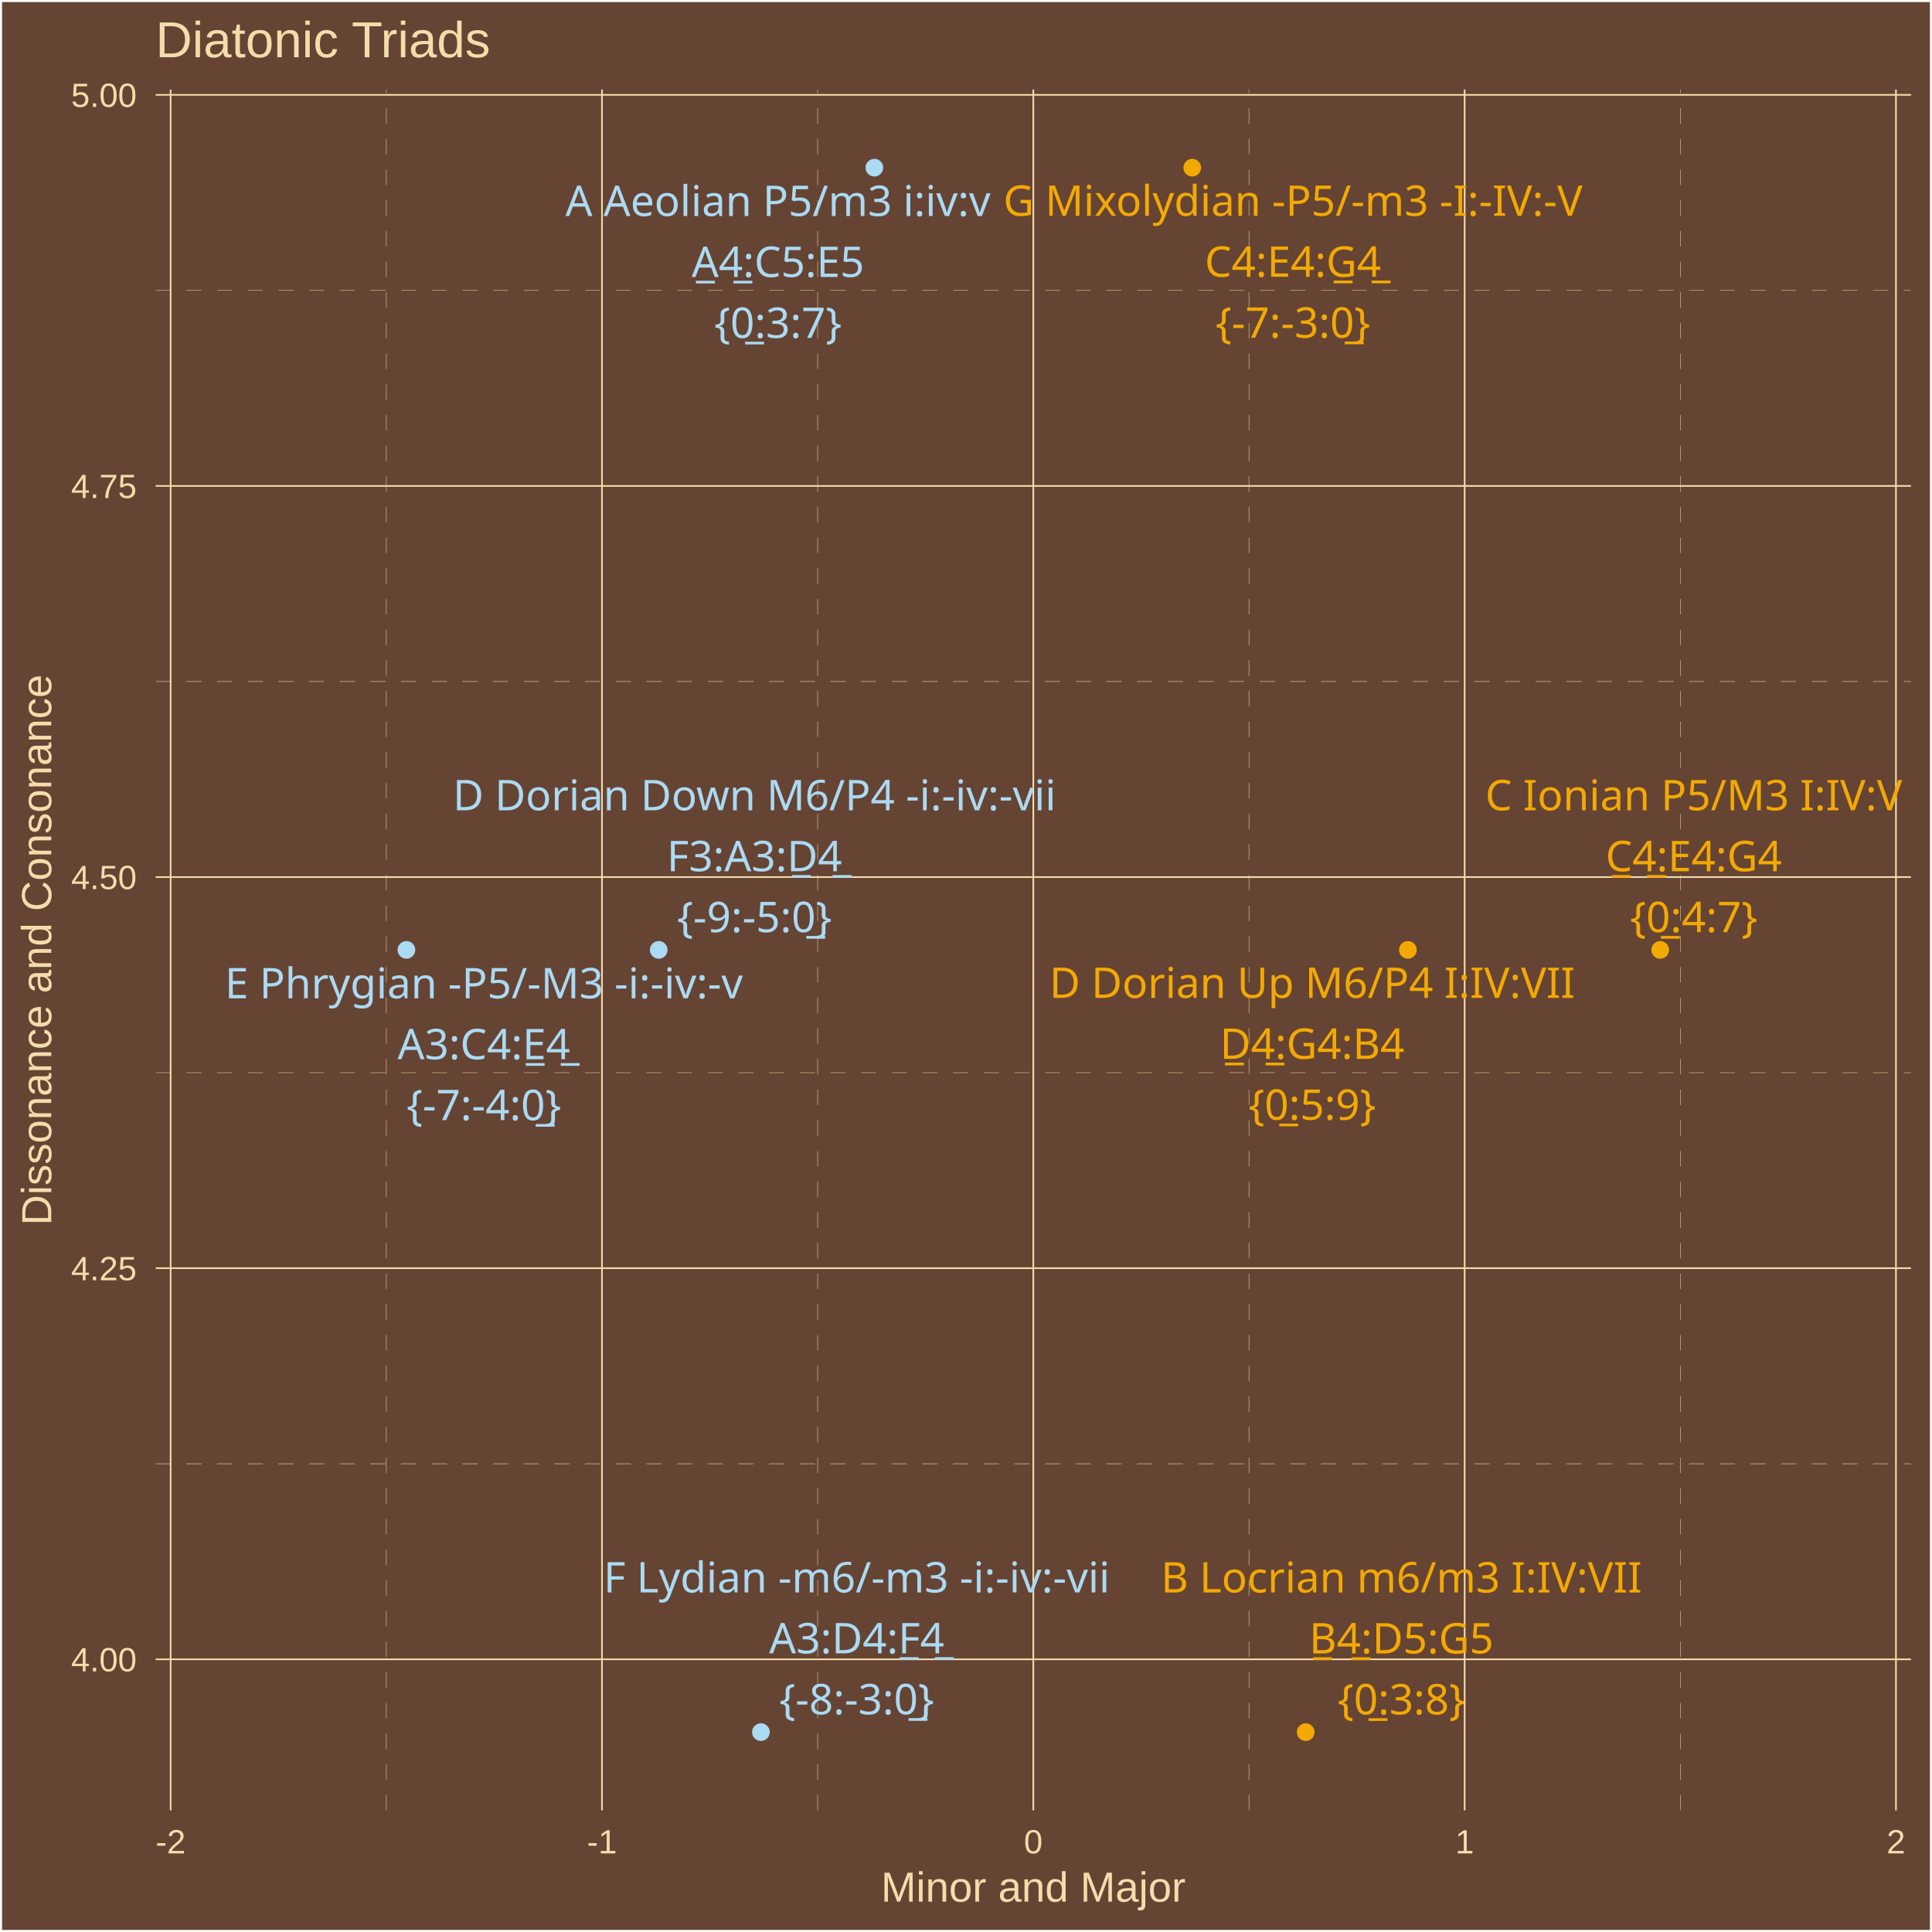
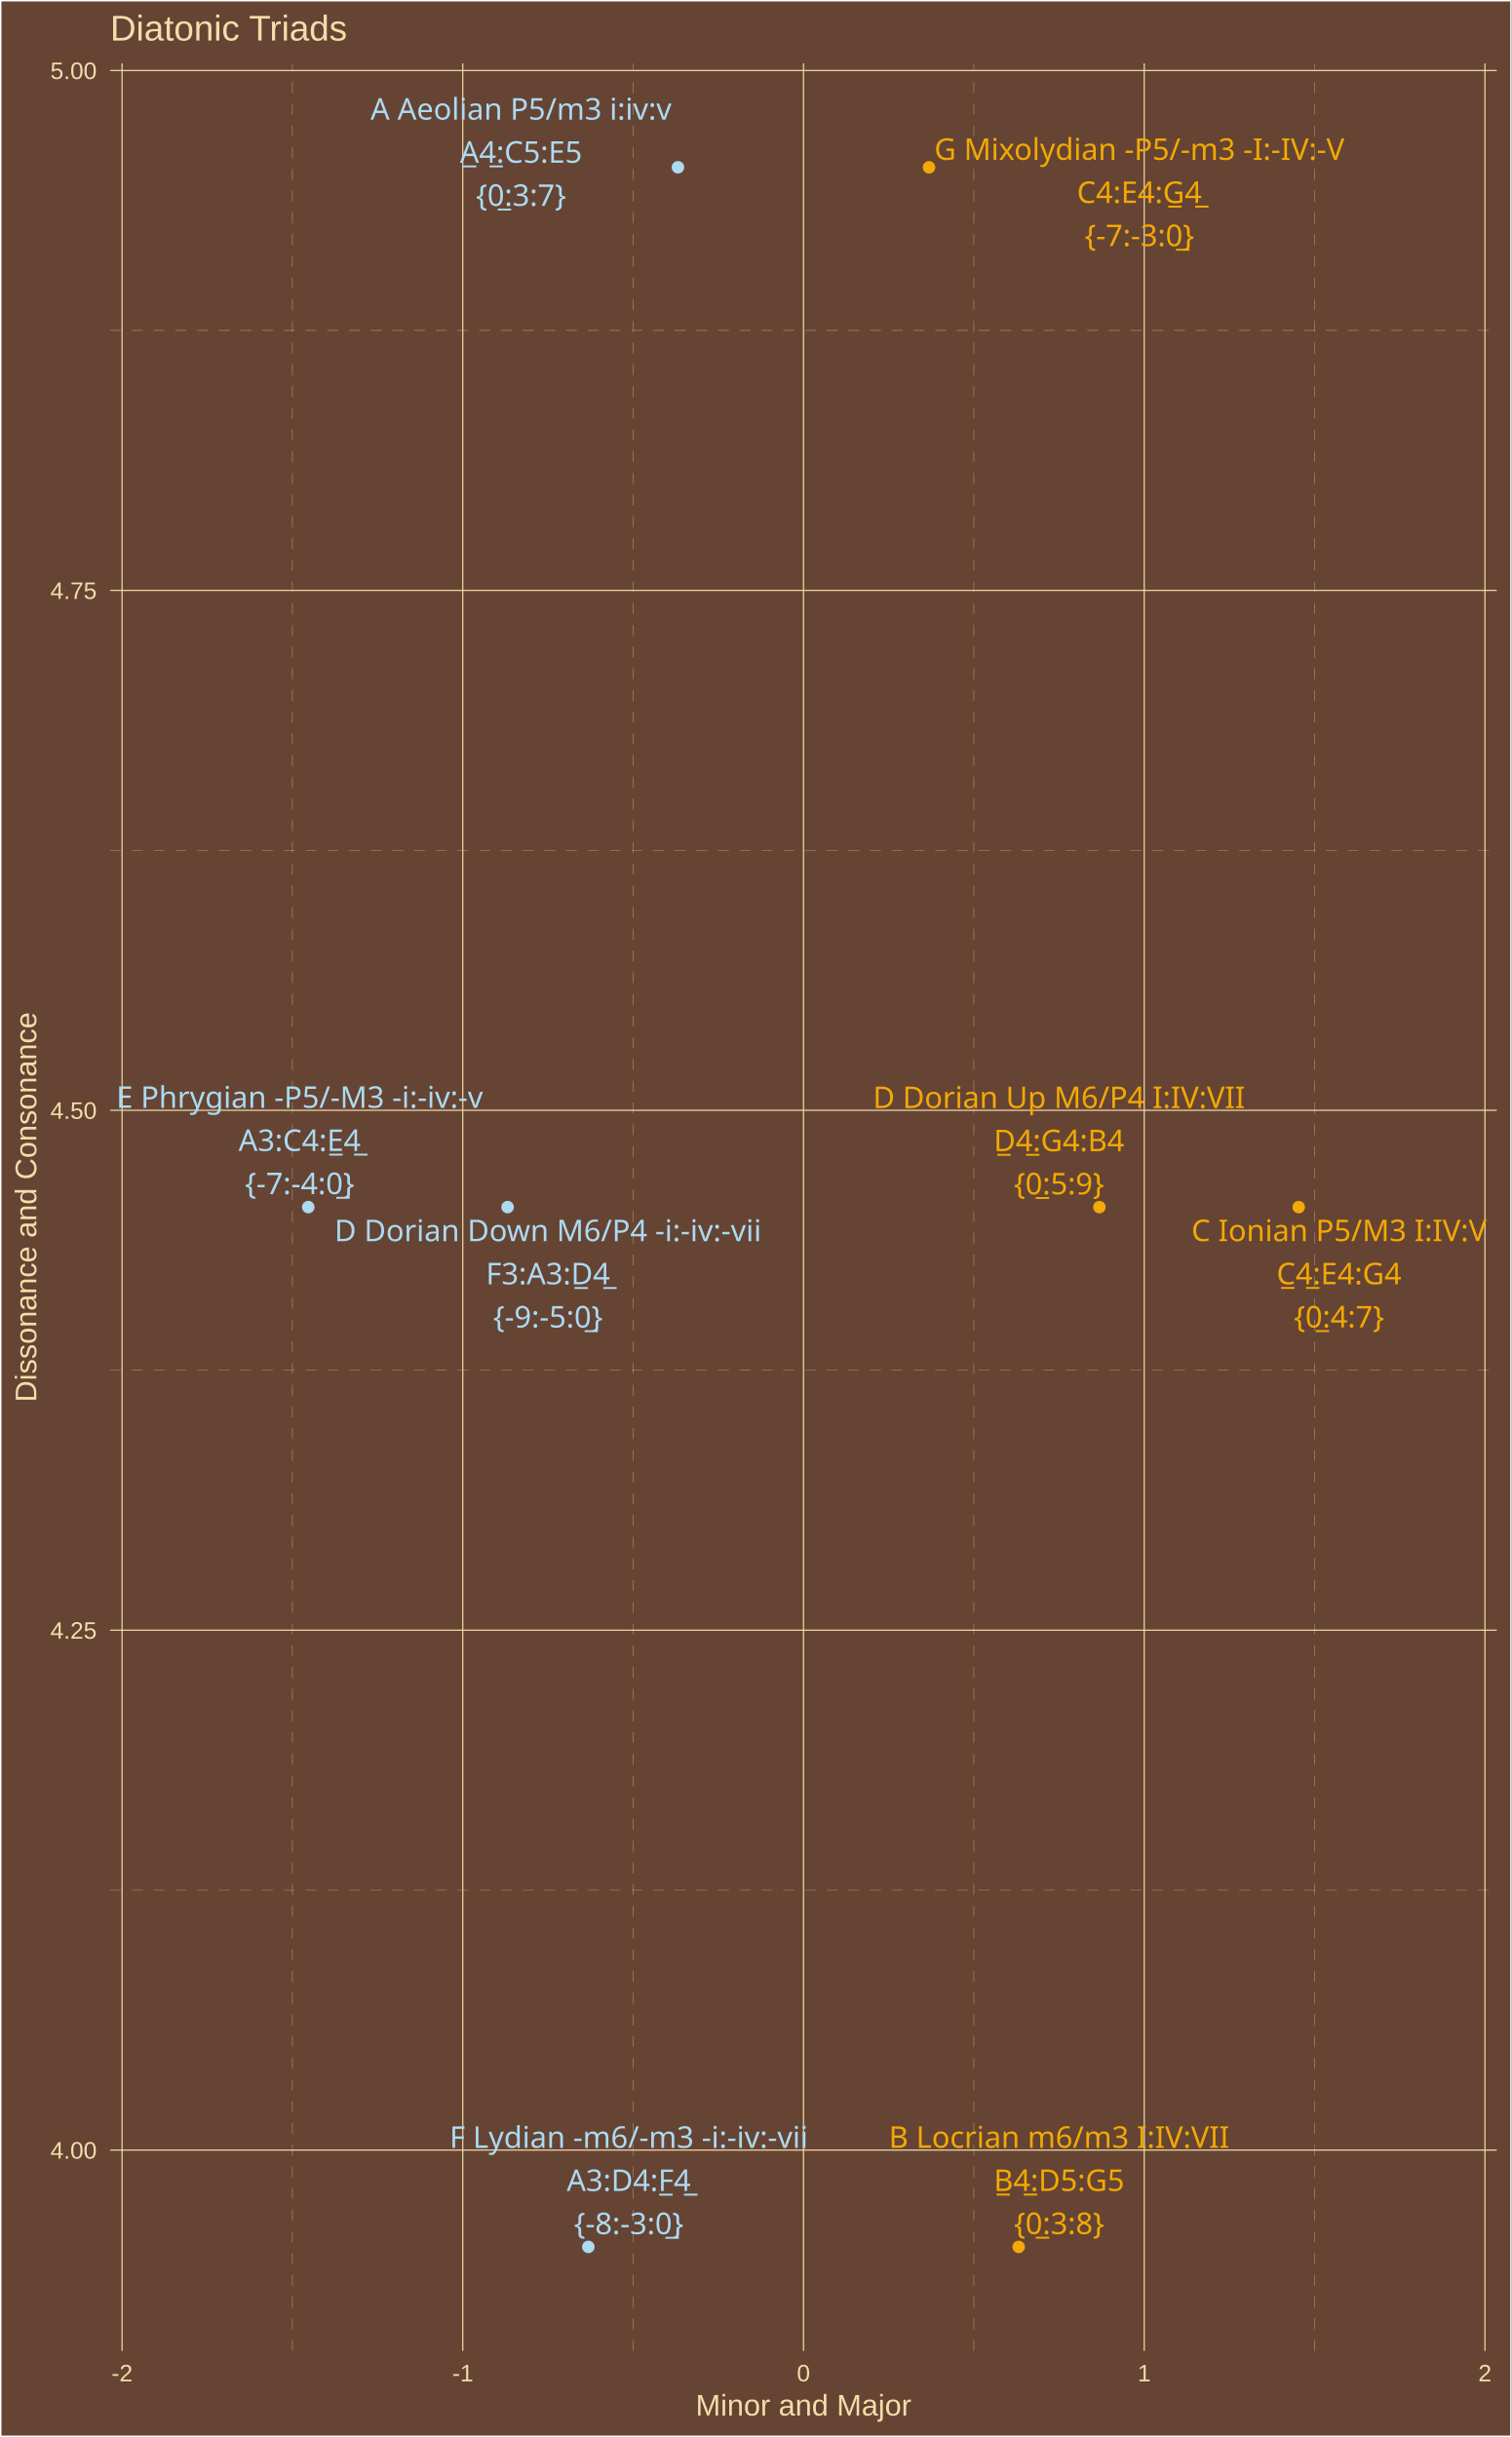
- <svg xmlns="http://www.w3.org/2000/svg" class="svglite" width="504.00pt" height="504.00pt" viewBox="0 0 504.00 504.00">
+ <svg xmlns="http://www.w3.org/2000/svg" class="svglite" width="557.00pt" height="898.00pt" viewBox="0 0 557.00 898.00">
  <defs>
    <style type="text/css">
    .svglite line, .svglite polyline, .svglite polygon, .svglite path, .svglite rect, .svglite circle {
      fill: none;
      stroke: #000000;
      stroke-linecap: round;
      stroke-linejoin: round;
      stroke-miterlimit: 10.00;
    }
    .svglite text {
      white-space: pre;
    }
  </style>
  </defs>
  <rect width="100%" height="100%" style="stroke: none; fill: #664433;" />
  <defs>
-     <clipPath id="cpMC4wMHw1MDQuMDB8MC4wMHw1MDQuMDA=">
-       <rect x="0.00" y="0.00" width="504.00" height="504.00" />
+     <clipPath id="cpMC4wMHw1NTcuMDB8MC4wMHw4OTguMDA=">
+       <rect x="0.00" y="0.00" width="557.00" height="898.00" />
    </clipPath>
  </defs>
-   <g clip-path="url(#cpMC4wMHw1MDQuMDB8MC4wMHw1MDQuMDA=)">
-     <rect x="0.00" y="-0" width="504.00" height="504.00" style="stroke-width: 1.07; stroke: #FFFFFF; fill: #664433;" />
+   <g clip-path="url(#cpMC4wMHw1NTcuMDB8MC4wMHw4OTguMDA=)">
+     <rect x="0.00" y="0.00" width="557.00" height="898.00" style="stroke-width: 1.07; stroke: #FFFFFF; fill: #664433;" />
  </g>
  <defs>
-     <clipPath id="cpNDAuNjB8NDk4LjUyfDIzLjM0fDQ3Mi4yNw==">
-       <rect x="40.60" y="23.34" width="457.92" height="448.93" />
+     <clipPath id="cpNDAuNjB8NTUxLjUyfDIzLjM0fDg2Ni4yNw==">
+       <rect x="40.60" y="23.34" width="510.92" height="842.93" />
    </clipPath>
  </defs>
-   <g clip-path="url(#cpNDAuNjB8NDk4LjUyfDIzLjM0fDQ3Mi4yNw==)">
-     <rect x="40.60" y="23.34" width="457.92" height="448.93" style="stroke-width: 1.07; stroke: none; fill: #664433;" />
-     <polyline points="40.60,381.85 498.52,381.85 " style="stroke-width: 0.11; stroke: #F3DDAB; stroke-dasharray: 4.00,4.00; stroke-linecap: butt;" />
-     <polyline points="40.60,279.82 498.52,279.82 " style="stroke-width: 0.11; stroke: #F3DDAB; stroke-dasharray: 4.00,4.00; stroke-linecap: butt;" />
-     <polyline points="40.60,177.79 498.52,177.79 " style="stroke-width: 0.11; stroke: #F3DDAB; stroke-dasharray: 4.00,4.00; stroke-linecap: butt;" />
-     <polyline points="40.60,75.76 498.52,75.76 " style="stroke-width: 0.11; stroke: #F3DDAB; stroke-dasharray: 4.00,4.00; stroke-linecap: butt;" />
-     <polyline points="100.78,472.27 100.78,23.34 " style="stroke-width: 0.11; stroke: #F3DDAB; stroke-dasharray: 4.00,4.00; stroke-linecap: butt;" />
-     <polyline points="213.30,472.27 213.30,23.34 " style="stroke-width: 0.11; stroke: #F3DDAB; stroke-dasharray: 4.00,4.00; stroke-linecap: butt;" />
-     <polyline points="325.82,472.27 325.82,23.34 " style="stroke-width: 0.11; stroke: #F3DDAB; stroke-dasharray: 4.00,4.00; stroke-linecap: butt;" />
-     <polyline points="438.34,472.27 438.34,23.34 " style="stroke-width: 0.11; stroke: #F3DDAB; stroke-dasharray: 4.00,4.00; stroke-linecap: butt;" />
-     <polyline points="40.60,432.86 498.52,432.86 " style="stroke-width: 0.43; stroke: #F3DDAB; stroke-linecap: butt;" />
-     <polyline points="40.60,330.83 498.52,330.83 " style="stroke-width: 0.43; stroke: #F3DDAB; stroke-linecap: butt;" />
-     <polyline points="40.60,228.80 498.52,228.80 " style="stroke-width: 0.43; stroke: #F3DDAB; stroke-linecap: butt;" />
-     <polyline points="40.60,126.77 498.52,126.77 " style="stroke-width: 0.43; stroke: #F3DDAB; stroke-linecap: butt;" />
-     <polyline points="40.60,24.74 498.52,24.74 " style="stroke-width: 0.43; stroke: #F3DDAB; stroke-linecap: butt;" />
-     <polyline points="44.52,472.27 44.52,23.34 " style="stroke-width: 0.43; stroke: #F3DDAB; stroke-linecap: butt;" />
-     <polyline points="157.04,472.27 157.04,23.34 " style="stroke-width: 0.43; stroke: #F3DDAB; stroke-linecap: butt;" />
-     <polyline points="269.56,472.27 269.56,23.34 " style="stroke-width: 0.43; stroke: #F3DDAB; stroke-linecap: butt;" />
-     <polyline points="382.08,472.27 382.08,23.34 " style="stroke-width: 0.43; stroke: #F3DDAB; stroke-linecap: butt;" />
-     <polyline points="494.60,472.27 494.60,23.34 " style="stroke-width: 0.43; stroke: #F3DDAB; stroke-linecap: butt;" />
-     <circle cx="433.10" cy="247.80" r="1.95" style="stroke-width: 0.71; stroke: #F3A904; fill: #F3A904;" />
-     <circle cx="106.02" cy="247.80" r="1.95" style="stroke-width: 0.71; stroke: #ABDAF3; fill: #ABDAF3;" />
-     <circle cx="228.10" cy="43.74" r="1.95" style="stroke-width: 0.71; stroke: #ABDAF3; fill: #ABDAF3;" />
-     <circle cx="311.02" cy="43.74" r="1.95" style="stroke-width: 0.71; stroke: #F3A904; fill: #F3A904;" />
-     <circle cx="367.28" cy="247.80" r="1.95" style="stroke-width: 0.71; stroke: #F3A904; fill: #F3A904;" />
-     <circle cx="171.84" cy="247.80" r="1.95" style="stroke-width: 0.71; stroke: #ABDAF3; fill: #ABDAF3;" />
-     <circle cx="340.62" cy="451.86" r="1.95" style="stroke-width: 0.71; stroke: #F3A904; fill: #F3A904;" />
-     <circle cx="198.50" cy="451.86" r="1.95" style="stroke-width: 0.71; stroke: #ABDAF3; fill: #ABDAF3;" />
-     <text x="441.85" y="211.38" text-anchor="middle" style="font-size: 11.04px;fill: #F3A904; font-family: &quot;Arial Unicode MS&quot;;" textLength="106.08px" lengthAdjust="spacingAndGlyphs">C Ionian P5/M3 I:IV:V</text>
-     <text x="441.85" y="227.28" text-anchor="middle" style="font-size: 11.04px;fill: #F3A904; font-family: &quot;Arial Unicode MS&quot;;" textLength="48.44px" lengthAdjust="spacingAndGlyphs">C̲4̲:E4:G4</text>
-     <text x="441.85" y="243.17" text-anchor="middle" style="font-size: 11.04px;fill: #F3A904; font-family: &quot;Arial Unicode MS&quot;;" textLength="31.91px" lengthAdjust="spacingAndGlyphs">{0̲:4:7}</text>
-     <text x="126.23" y="260.43" text-anchor="middle" style="font-size: 11.04px;fill: #ABDAF3; font-family: &quot;Arial Unicode MS&quot;;" textLength="132.39px" lengthAdjust="spacingAndGlyphs">E Phrygian -P5/-M3 -i:-iv:-v</text>
-     <text x="126.23" y="276.33" text-anchor="middle" style="font-size: 11.04px;fill: #ABDAF3; font-family: &quot;Arial Unicode MS&quot;;" textLength="47.22px" lengthAdjust="spacingAndGlyphs">A3:C4:E̲4̲</text>
-     <text x="126.23" y="292.22" text-anchor="middle" style="font-size: 11.04px;fill: #ABDAF3; font-family: &quot;Arial Unicode MS&quot;;" textLength="39.25px" lengthAdjust="spacingAndGlyphs">{-7:-4:0̲}</text>
-     <text x="202.95" y="56.35" text-anchor="middle" style="font-size: 11.04px;fill: #ABDAF3; font-family: &quot;Arial Unicode MS&quot;;" textLength="107.29px" lengthAdjust="spacingAndGlyphs">A Aeolian P5/m3 i:iv:v</text>
-     <text x="202.95" y="72.25" text-anchor="middle" style="font-size: 11.04px;fill: #ABDAF3; font-family: &quot;Arial Unicode MS&quot;;" textLength="47.22px" lengthAdjust="spacingAndGlyphs">A̲4̲:C5:E5</text>
-     <text x="202.95" y="88.15" text-anchor="middle" style="font-size: 11.04px;fill: #ABDAF3; font-family: &quot;Arial Unicode MS&quot;;" textLength="31.91px" lengthAdjust="spacingAndGlyphs">{0̲:3:7}</text>
-     <text x="337.29" y="56.30" text-anchor="middle" style="font-size: 11.04px;fill: #F3A904; font-family: &quot;Arial Unicode MS&quot;;" textLength="147.11px" lengthAdjust="spacingAndGlyphs">G Mixolydian -P5/-m3 -I:-IV:-V</text>
-     <text x="337.29" y="72.20" text-anchor="middle" style="font-size: 11.04px;fill: #F3A904; font-family: &quot;Arial Unicode MS&quot;;" textLength="48.44px" lengthAdjust="spacingAndGlyphs">C4:E4:G̲4̲</text>
-     <text x="337.29" y="88.10" text-anchor="middle" style="font-size: 11.04px;fill: #F3A904; font-family: &quot;Arial Unicode MS&quot;;" textLength="39.25px" lengthAdjust="spacingAndGlyphs">{-7:-3:0̲}</text>
-     <text x="342.31" y="260.32" text-anchor="middle" style="font-size: 11.04px;fill: #F3A904; font-family: &quot;Arial Unicode MS&quot;;" textLength="131.82px" lengthAdjust="spacingAndGlyphs">D Dorian Up M6/P4 I:IV:VII</text>
-     <text x="342.31" y="276.22" text-anchor="middle" style="font-size: 11.04px;fill: #F3A904; font-family: &quot;Arial Unicode MS&quot;;" textLength="48.44px" lengthAdjust="spacingAndGlyphs">D̲4̲:G4:B4</text>
-     <text x="342.31" y="292.12" text-anchor="middle" style="font-size: 11.04px;fill: #F3A904; font-family: &quot;Arial Unicode MS&quot;;" textLength="31.91px" lengthAdjust="spacingAndGlyphs">{0̲:5:9}</text>
-     <text x="196.81" y="211.38" text-anchor="middle" style="font-size: 11.04px;fill: #ABDAF3; font-family: &quot;Arial Unicode MS&quot;;" textLength="150.77px" lengthAdjust="spacingAndGlyphs">D Dorian Down M6/P4 -i:-iv:-vii</text>
-     <text x="196.81" y="227.28" text-anchor="middle" style="font-size: 11.04px;fill: #ABDAF3; font-family: &quot;Arial Unicode MS&quot;;" textLength="46.60px" lengthAdjust="spacingAndGlyphs">F3:A3:D̲4̲</text>
-     <text x="196.81" y="243.17" text-anchor="middle" style="font-size: 11.04px;fill: #ABDAF3; font-family: &quot;Arial Unicode MS&quot;;" textLength="39.25px" lengthAdjust="spacingAndGlyphs">{-9:-5:0̲}</text>
-     <text x="365.59" y="415.43" text-anchor="middle" style="font-size: 11.04px;fill: #F3A904; font-family: &quot;Arial Unicode MS&quot;;" textLength="119.56px" lengthAdjust="spacingAndGlyphs">B Locrian m6/m3 I:IV:VII</text>
-     <text x="365.59" y="431.33" text-anchor="middle" style="font-size: 11.04px;fill: #F3A904; font-family: &quot;Arial Unicode MS&quot;;" textLength="48.44px" lengthAdjust="spacingAndGlyphs">B̲4̲:D5:G5</text>
-     <text x="365.59" y="447.23" text-anchor="middle" style="font-size: 11.04px;fill: #F3A904; font-family: &quot;Arial Unicode MS&quot;;" textLength="31.91px" lengthAdjust="spacingAndGlyphs">{0̲:3:8}</text>
-     <text x="223.49" y="415.42" text-anchor="middle" style="font-size: 11.04px;fill: #ABDAF3; font-family: &quot;Arial Unicode MS&quot;;" textLength="127.47px" lengthAdjust="spacingAndGlyphs">F Lydian -m6/-m3 -i:-iv:-vii</text>
-     <text x="223.49" y="431.31" text-anchor="middle" style="font-size: 11.04px;fill: #ABDAF3; font-family: &quot;Arial Unicode MS&quot;;" textLength="46.60px" lengthAdjust="spacingAndGlyphs">A3:D4:F̲4̲</text>
-     <text x="223.49" y="447.21" text-anchor="middle" style="font-size: 11.04px;fill: #ABDAF3; font-family: &quot;Arial Unicode MS&quot;;" textLength="39.25px" lengthAdjust="spacingAndGlyphs">{-8:-3:0̲}</text>
+   <g clip-path="url(#cpNDAuNjB8NTUxLjUyfDIzLjM0fDg2Ni4yNw==)">
+     <rect x="40.60" y="23.34" width="510.92" height="842.93" style="stroke-width: 1.07; stroke: none; fill: #664433;" />
+     <polyline points="40.60,696.49 551.52,696.49 " style="stroke-width: 0.11; stroke: #F3DDAB; stroke-dasharray: 4.00,4.00; stroke-linecap: butt;" />
+     <polyline points="40.60,504.91 551.52,504.91 " style="stroke-width: 0.11; stroke: #F3DDAB; stroke-dasharray: 4.00,4.00; stroke-linecap: butt;" />
+     <polyline points="40.60,313.34 551.52,313.34 " style="stroke-width: 0.11; stroke: #F3DDAB; stroke-dasharray: 4.00,4.00; stroke-linecap: butt;" />
+     <polyline points="40.60,121.76 551.52,121.76 " style="stroke-width: 0.11; stroke: #F3DDAB; stroke-dasharray: 4.00,4.00; stroke-linecap: butt;" />
+     <polyline points="107.75,866.27 107.75,23.34 " style="stroke-width: 0.11; stroke: #F3DDAB; stroke-dasharray: 4.00,4.00; stroke-linecap: butt;" />
+     <polyline points="233.29,866.27 233.29,23.34 " style="stroke-width: 0.11; stroke: #F3DDAB; stroke-dasharray: 4.00,4.00; stroke-linecap: butt;" />
+     <polyline points="358.83,866.27 358.83,23.34 " style="stroke-width: 0.11; stroke: #F3DDAB; stroke-dasharray: 4.00,4.00; stroke-linecap: butt;" />
+     <polyline points="484.38,866.27 484.38,23.34 " style="stroke-width: 0.11; stroke: #F3DDAB; stroke-dasharray: 4.00,4.00; stroke-linecap: butt;" />
+     <polyline points="40.60,792.28 551.52,792.28 " style="stroke-width: 0.43; stroke: #F3DDAB; stroke-linecap: butt;" />
+     <polyline points="40.60,600.70 551.52,600.70 " style="stroke-width: 0.43; stroke: #F3DDAB; stroke-linecap: butt;" />
+     <polyline points="40.60,409.13 551.52,409.13 " style="stroke-width: 0.43; stroke: #F3DDAB; stroke-linecap: butt;" />
+     <polyline points="40.60,217.55 551.52,217.55 " style="stroke-width: 0.43; stroke: #F3DDAB; stroke-linecap: butt;" />
+     <polyline points="40.60,25.98 551.52,25.98 " style="stroke-width: 0.43; stroke: #F3DDAB; stroke-linecap: butt;" />
+     <polyline points="44.98,866.27 44.98,23.34 " style="stroke-width: 0.43; stroke: #F3DDAB; stroke-linecap: butt;" />
+     <polyline points="170.52,866.27 170.52,23.34 " style="stroke-width: 0.43; stroke: #F3DDAB; stroke-linecap: butt;" />
+     <polyline points="296.06,866.27 296.06,23.34 " style="stroke-width: 0.43; stroke: #F3DDAB; stroke-linecap: butt;" />
+     <polyline points="421.61,866.27 421.61,23.34 " style="stroke-width: 0.43; stroke: #F3DDAB; stroke-linecap: butt;" />
+     <polyline points="547.15,866.27 547.15,23.34 " style="stroke-width: 0.43; stroke: #F3DDAB; stroke-linecap: butt;" />
+     <circle cx="478.53" cy="444.80" r="1.95" style="stroke-width: 0.71; stroke: #F3A904; fill: #F3A904;" />
+     <circle cx="113.59" cy="444.80" r="1.95" style="stroke-width: 0.71; stroke: #ABDAF3; fill: #ABDAF3;" />
+     <circle cx="249.80" cy="61.65" r="1.95" style="stroke-width: 0.71; stroke: #ABDAF3; fill: #ABDAF3;" />
+     <circle cx="342.32" cy="61.65" r="1.95" style="stroke-width: 0.71; stroke: #F3A904; fill: #F3A904;" />
+     <circle cx="405.09" cy="444.80" r="1.95" style="stroke-width: 0.71; stroke: #F3A904; fill: #F3A904;" />
+     <circle cx="187.03" cy="444.80" r="1.95" style="stroke-width: 0.71; stroke: #ABDAF3; fill: #ABDAF3;" />
+     <circle cx="375.35" cy="827.95" r="1.95" style="stroke-width: 0.71; stroke: #F3A904; fill: #F3A904;" />
+     <circle cx="216.78" cy="827.95" r="1.95" style="stroke-width: 0.71; stroke: #ABDAF3; fill: #ABDAF3;" />
+     <text x="493.38" y="457.34" text-anchor="middle" style="font-size: 11.04px;fill: #F3A904; font-family: &quot;Arial Unicode MS&quot;;" textLength="106.08px" lengthAdjust="spacingAndGlyphs">C Ionian P5/M3 I:IV:V</text>
+     <text x="493.38" y="473.24" text-anchor="middle" style="font-size: 11.04px;fill: #F3A904; font-family: &quot;Arial Unicode MS&quot;;" textLength="48.44px" lengthAdjust="spacingAndGlyphs">C̲4̲:E4:G4</text>
+     <text x="493.38" y="489.14" text-anchor="middle" style="font-size: 11.04px;fill: #F3A904; font-family: &quot;Arial Unicode MS&quot;;" textLength="31.91px" lengthAdjust="spacingAndGlyphs">{0̲:4:7}</text>
+     <text x="110.40" y="408.22" text-anchor="middle" style="font-size: 11.04px;fill: #ABDAF3; font-family: &quot;Arial Unicode MS&quot;;" textLength="132.39px" lengthAdjust="spacingAndGlyphs">E Phrygian -P5/-M3 -i:-iv:-v</text>
+     <text x="110.40" y="424.12" text-anchor="middle" style="font-size: 11.04px;fill: #ABDAF3; font-family: &quot;Arial Unicode MS&quot;;" textLength="47.22px" lengthAdjust="spacingAndGlyphs">A3:C4:E̲4̲</text>
+     <text x="110.40" y="440.02" text-anchor="middle" style="font-size: 11.04px;fill: #ABDAF3; font-family: &quot;Arial Unicode MS&quot;;" textLength="39.25px" lengthAdjust="spacingAndGlyphs">{-7:-4:0̲}</text>
+     <text x="191.98" y="44.08" text-anchor="middle" style="font-size: 11.04px;fill: #ABDAF3; font-family: &quot;Arial Unicode MS&quot;;" textLength="107.29px" lengthAdjust="spacingAndGlyphs">A Aeolian P5/m3 i:iv:v</text>
+     <text x="191.98" y="59.97" text-anchor="middle" style="font-size: 11.04px;fill: #ABDAF3; font-family: &quot;Arial Unicode MS&quot;;" textLength="47.22px" lengthAdjust="spacingAndGlyphs">A̲4̲:C5:E5</text>
+     <text x="191.98" y="75.87" text-anchor="middle" style="font-size: 11.04px;fill: #ABDAF3; font-family: &quot;Arial Unicode MS&quot;;" textLength="31.91px" lengthAdjust="spacingAndGlyphs">{0̲:3:7}</text>
+     <text x="419.81" y="58.90" text-anchor="middle" style="font-size: 11.04px;fill: #F3A904; font-family: &quot;Arial Unicode MS&quot;;" textLength="147.11px" lengthAdjust="spacingAndGlyphs">G Mixolydian -P5/-m3 -I:-IV:-V</text>
+     <text x="419.81" y="74.79" text-anchor="middle" style="font-size: 11.04px;fill: #F3A904; font-family: &quot;Arial Unicode MS&quot;;" textLength="48.44px" lengthAdjust="spacingAndGlyphs">C4:E4:G̲4̲</text>
+     <text x="419.81" y="90.69" text-anchor="middle" style="font-size: 11.04px;fill: #F3A904; font-family: &quot;Arial Unicode MS&quot;;" textLength="39.25px" lengthAdjust="spacingAndGlyphs">{-7:-3:0̲}</text>
+     <text x="390.21" y="408.31" text-anchor="middle" style="font-size: 11.04px;fill: #F3A904; font-family: &quot;Arial Unicode MS&quot;;" textLength="131.82px" lengthAdjust="spacingAndGlyphs">D Dorian Up M6/P4 I:IV:VII</text>
+     <text x="390.21" y="424.20" text-anchor="middle" style="font-size: 11.04px;fill: #F3A904; font-family: &quot;Arial Unicode MS&quot;;" textLength="48.44px" lengthAdjust="spacingAndGlyphs">D̲4̲:G4:B4</text>
+     <text x="390.21" y="440.10" text-anchor="middle" style="font-size: 11.04px;fill: #F3A904; font-family: &quot;Arial Unicode MS&quot;;" textLength="31.91px" lengthAdjust="spacingAndGlyphs">{0̲:5:9}</text>
+     <text x="201.90" y="457.36" text-anchor="middle" style="font-size: 11.04px;fill: #ABDAF3; font-family: &quot;Arial Unicode MS&quot;;" textLength="150.77px" lengthAdjust="spacingAndGlyphs">D Dorian Down M6/P4 -i:-iv:-vii</text>
+     <text x="201.90" y="473.26" text-anchor="middle" style="font-size: 11.04px;fill: #ABDAF3; font-family: &quot;Arial Unicode MS&quot;;" textLength="46.60px" lengthAdjust="spacingAndGlyphs">F3:A3:D̲4̲</text>
+     <text x="201.90" y="489.16" text-anchor="middle" style="font-size: 11.04px;fill: #ABDAF3; font-family: &quot;Arial Unicode MS&quot;;" textLength="39.25px" lengthAdjust="spacingAndGlyphs">{-9:-5:0̲}</text>
+     <text x="390.24" y="791.43" text-anchor="middle" style="font-size: 11.04px;fill: #F3A904; font-family: &quot;Arial Unicode MS&quot;;" textLength="119.56px" lengthAdjust="spacingAndGlyphs">B Locrian m6/m3 I:IV:VII</text>
+     <text x="390.24" y="807.33" text-anchor="middle" style="font-size: 11.04px;fill: #F3A904; font-family: &quot;Arial Unicode MS&quot;;" textLength="48.44px" lengthAdjust="spacingAndGlyphs">B̲4̲:D5:G5</text>
+     <text x="390.24" y="823.22" text-anchor="middle" style="font-size: 11.04px;fill: #F3A904; font-family: &quot;Arial Unicode MS&quot;;" textLength="31.91px" lengthAdjust="spacingAndGlyphs">{0̲:3:8}</text>
+     <text x="231.68" y="791.45" text-anchor="middle" style="font-size: 11.04px;fill: #ABDAF3; font-family: &quot;Arial Unicode MS&quot;;" textLength="127.47px" lengthAdjust="spacingAndGlyphs">F Lydian -m6/-m3 -i:-iv:-vii</text>
+     <text x="231.68" y="807.35" text-anchor="middle" style="font-size: 11.04px;fill: #ABDAF3; font-family: &quot;Arial Unicode MS&quot;;" textLength="46.60px" lengthAdjust="spacingAndGlyphs">A3:D4:F̲4̲</text>
+     <text x="231.68" y="823.25" text-anchor="middle" style="font-size: 11.04px;fill: #ABDAF3; font-family: &quot;Arial Unicode MS&quot;;" textLength="39.25px" lengthAdjust="spacingAndGlyphs">{-8:-3:0̲}</text>
  </g>
-   <g clip-path="url(#cpMC4wMHw1MDQuMDB8MC4wMHw1MDQuMDA=)">
-     <text x="35.67" y="436.01" text-anchor="end" style="font-size: 8.80px;fill: #F3DDAB; font-family: &quot;Arial&quot;;" textLength="17.13px" lengthAdjust="spacingAndGlyphs">4.00</text>
-     <text x="35.67" y="333.98" text-anchor="end" style="font-size: 8.80px;fill: #F3DDAB; font-family: &quot;Arial&quot;;" textLength="17.13px" lengthAdjust="spacingAndGlyphs">4.25</text>
-     <text x="35.67" y="231.95" text-anchor="end" style="font-size: 8.80px;fill: #F3DDAB; font-family: &quot;Arial&quot;;" textLength="17.13px" lengthAdjust="spacingAndGlyphs">4.50</text>
-     <text x="35.67" y="129.92" text-anchor="end" style="font-size: 8.80px;fill: #F3DDAB; font-family: &quot;Arial&quot;;" textLength="17.13px" lengthAdjust="spacingAndGlyphs">4.75</text>
-     <text x="35.67" y="27.90" text-anchor="end" style="font-size: 8.80px;fill: #F3DDAB; font-family: &quot;Arial&quot;;" textLength="17.13px" lengthAdjust="spacingAndGlyphs">5.00</text>
-     <text x="44.52" y="483.50" text-anchor="middle" style="font-size: 8.80px;fill: #F3DDAB; font-family: &quot;Arial&quot;;" textLength="7.83px" lengthAdjust="spacingAndGlyphs">-2</text>
-     <text x="157.04" y="483.50" text-anchor="middle" style="font-size: 8.80px;fill: #F3DDAB; font-family: &quot;Arial&quot;;" textLength="7.83px" lengthAdjust="spacingAndGlyphs">-1</text>
-     <text x="269.56" y="483.50" text-anchor="middle" style="font-size: 8.80px;fill: #F3DDAB; font-family: &quot;Arial&quot;;" textLength="4.90px" lengthAdjust="spacingAndGlyphs">0</text>
-     <text x="382.08" y="483.50" text-anchor="middle" style="font-size: 8.80px;fill: #F3DDAB; font-family: &quot;Arial&quot;;" textLength="4.90px" lengthAdjust="spacingAndGlyphs">1</text>
-     <text x="494.60" y="483.50" text-anchor="middle" style="font-size: 8.80px;fill: #F3DDAB; font-family: &quot;Arial&quot;;" textLength="4.90px" lengthAdjust="spacingAndGlyphs">2</text>
-     <text x="269.56" y="496.09" text-anchor="middle" style="font-size: 11.00px;fill: #F3DDAB; font-family: &quot;Arial&quot;;" textLength="79.49px" lengthAdjust="spacingAndGlyphs">Minor and Major</text>
-     <text transform="translate(13.37,247.80) rotate(-90)" text-anchor="middle" style="font-size: 11.00px;fill: #F3DDAB; font-family: &quot;Arial&quot;;" textLength="143.73px" lengthAdjust="spacingAndGlyphs">Dissonance and Consonance</text>
+   <g clip-path="url(#cpMC4wMHw1NTcuMDB8MC4wMHw4OTguMDA=)">
+     <text x="35.67" y="795.43" text-anchor="end" style="font-size: 8.80px;fill: #F3DDAB; font-family: &quot;Arial&quot;;" textLength="17.13px" lengthAdjust="spacingAndGlyphs">4.00</text>
+     <text x="35.67" y="603.85" text-anchor="end" style="font-size: 8.80px;fill: #F3DDAB; font-family: &quot;Arial&quot;;" textLength="17.13px" lengthAdjust="spacingAndGlyphs">4.25</text>
+     <text x="35.67" y="412.28" text-anchor="end" style="font-size: 8.80px;fill: #F3DDAB; font-family: &quot;Arial&quot;;" textLength="17.13px" lengthAdjust="spacingAndGlyphs">4.50</text>
+     <text x="35.67" y="220.70" text-anchor="end" style="font-size: 8.80px;fill: #F3DDAB; font-family: &quot;Arial&quot;;" textLength="17.13px" lengthAdjust="spacingAndGlyphs">4.75</text>
+     <text x="35.67" y="29.13" text-anchor="end" style="font-size: 8.80px;fill: #F3DDAB; font-family: &quot;Arial&quot;;" textLength="17.13px" lengthAdjust="spacingAndGlyphs">5.00</text>
+     <text x="44.98" y="877.50" text-anchor="middle" style="font-size: 8.80px;fill: #F3DDAB; font-family: &quot;Arial&quot;;" textLength="7.83px" lengthAdjust="spacingAndGlyphs">-2</text>
+     <text x="170.52" y="877.50" text-anchor="middle" style="font-size: 8.80px;fill: #F3DDAB; font-family: &quot;Arial&quot;;" textLength="7.83px" lengthAdjust="spacingAndGlyphs">-1</text>
+     <text x="296.06" y="877.50" text-anchor="middle" style="font-size: 8.80px;fill: #F3DDAB; font-family: &quot;Arial&quot;;" textLength="4.90px" lengthAdjust="spacingAndGlyphs">0</text>
+     <text x="421.61" y="877.50" text-anchor="middle" style="font-size: 8.80px;fill: #F3DDAB; font-family: &quot;Arial&quot;;" textLength="4.90px" lengthAdjust="spacingAndGlyphs">1</text>
+     <text x="547.15" y="877.50" text-anchor="middle" style="font-size: 8.80px;fill: #F3DDAB; font-family: &quot;Arial&quot;;" textLength="4.90px" lengthAdjust="spacingAndGlyphs">2</text>
+     <text x="296.06" y="890.09" text-anchor="middle" style="font-size: 11.00px;fill: #F3DDAB; font-family: &quot;Arial&quot;;" textLength="79.49px" lengthAdjust="spacingAndGlyphs">Minor and Major</text>
+     <text transform="translate(13.37,444.80) rotate(-90)" text-anchor="middle" style="font-size: 11.00px;fill: #F3DDAB; font-family: &quot;Arial&quot;;" textLength="143.73px" lengthAdjust="spacingAndGlyphs">Dissonance and Consonance</text>
    <text x="40.60" y="14.94" style="font-size: 13.20px;fill: #F3DDAB; font-family: &quot;Arial&quot;;" textLength="87.97px" lengthAdjust="spacingAndGlyphs">Diatonic Triads</text>
  </g>
</svg>
